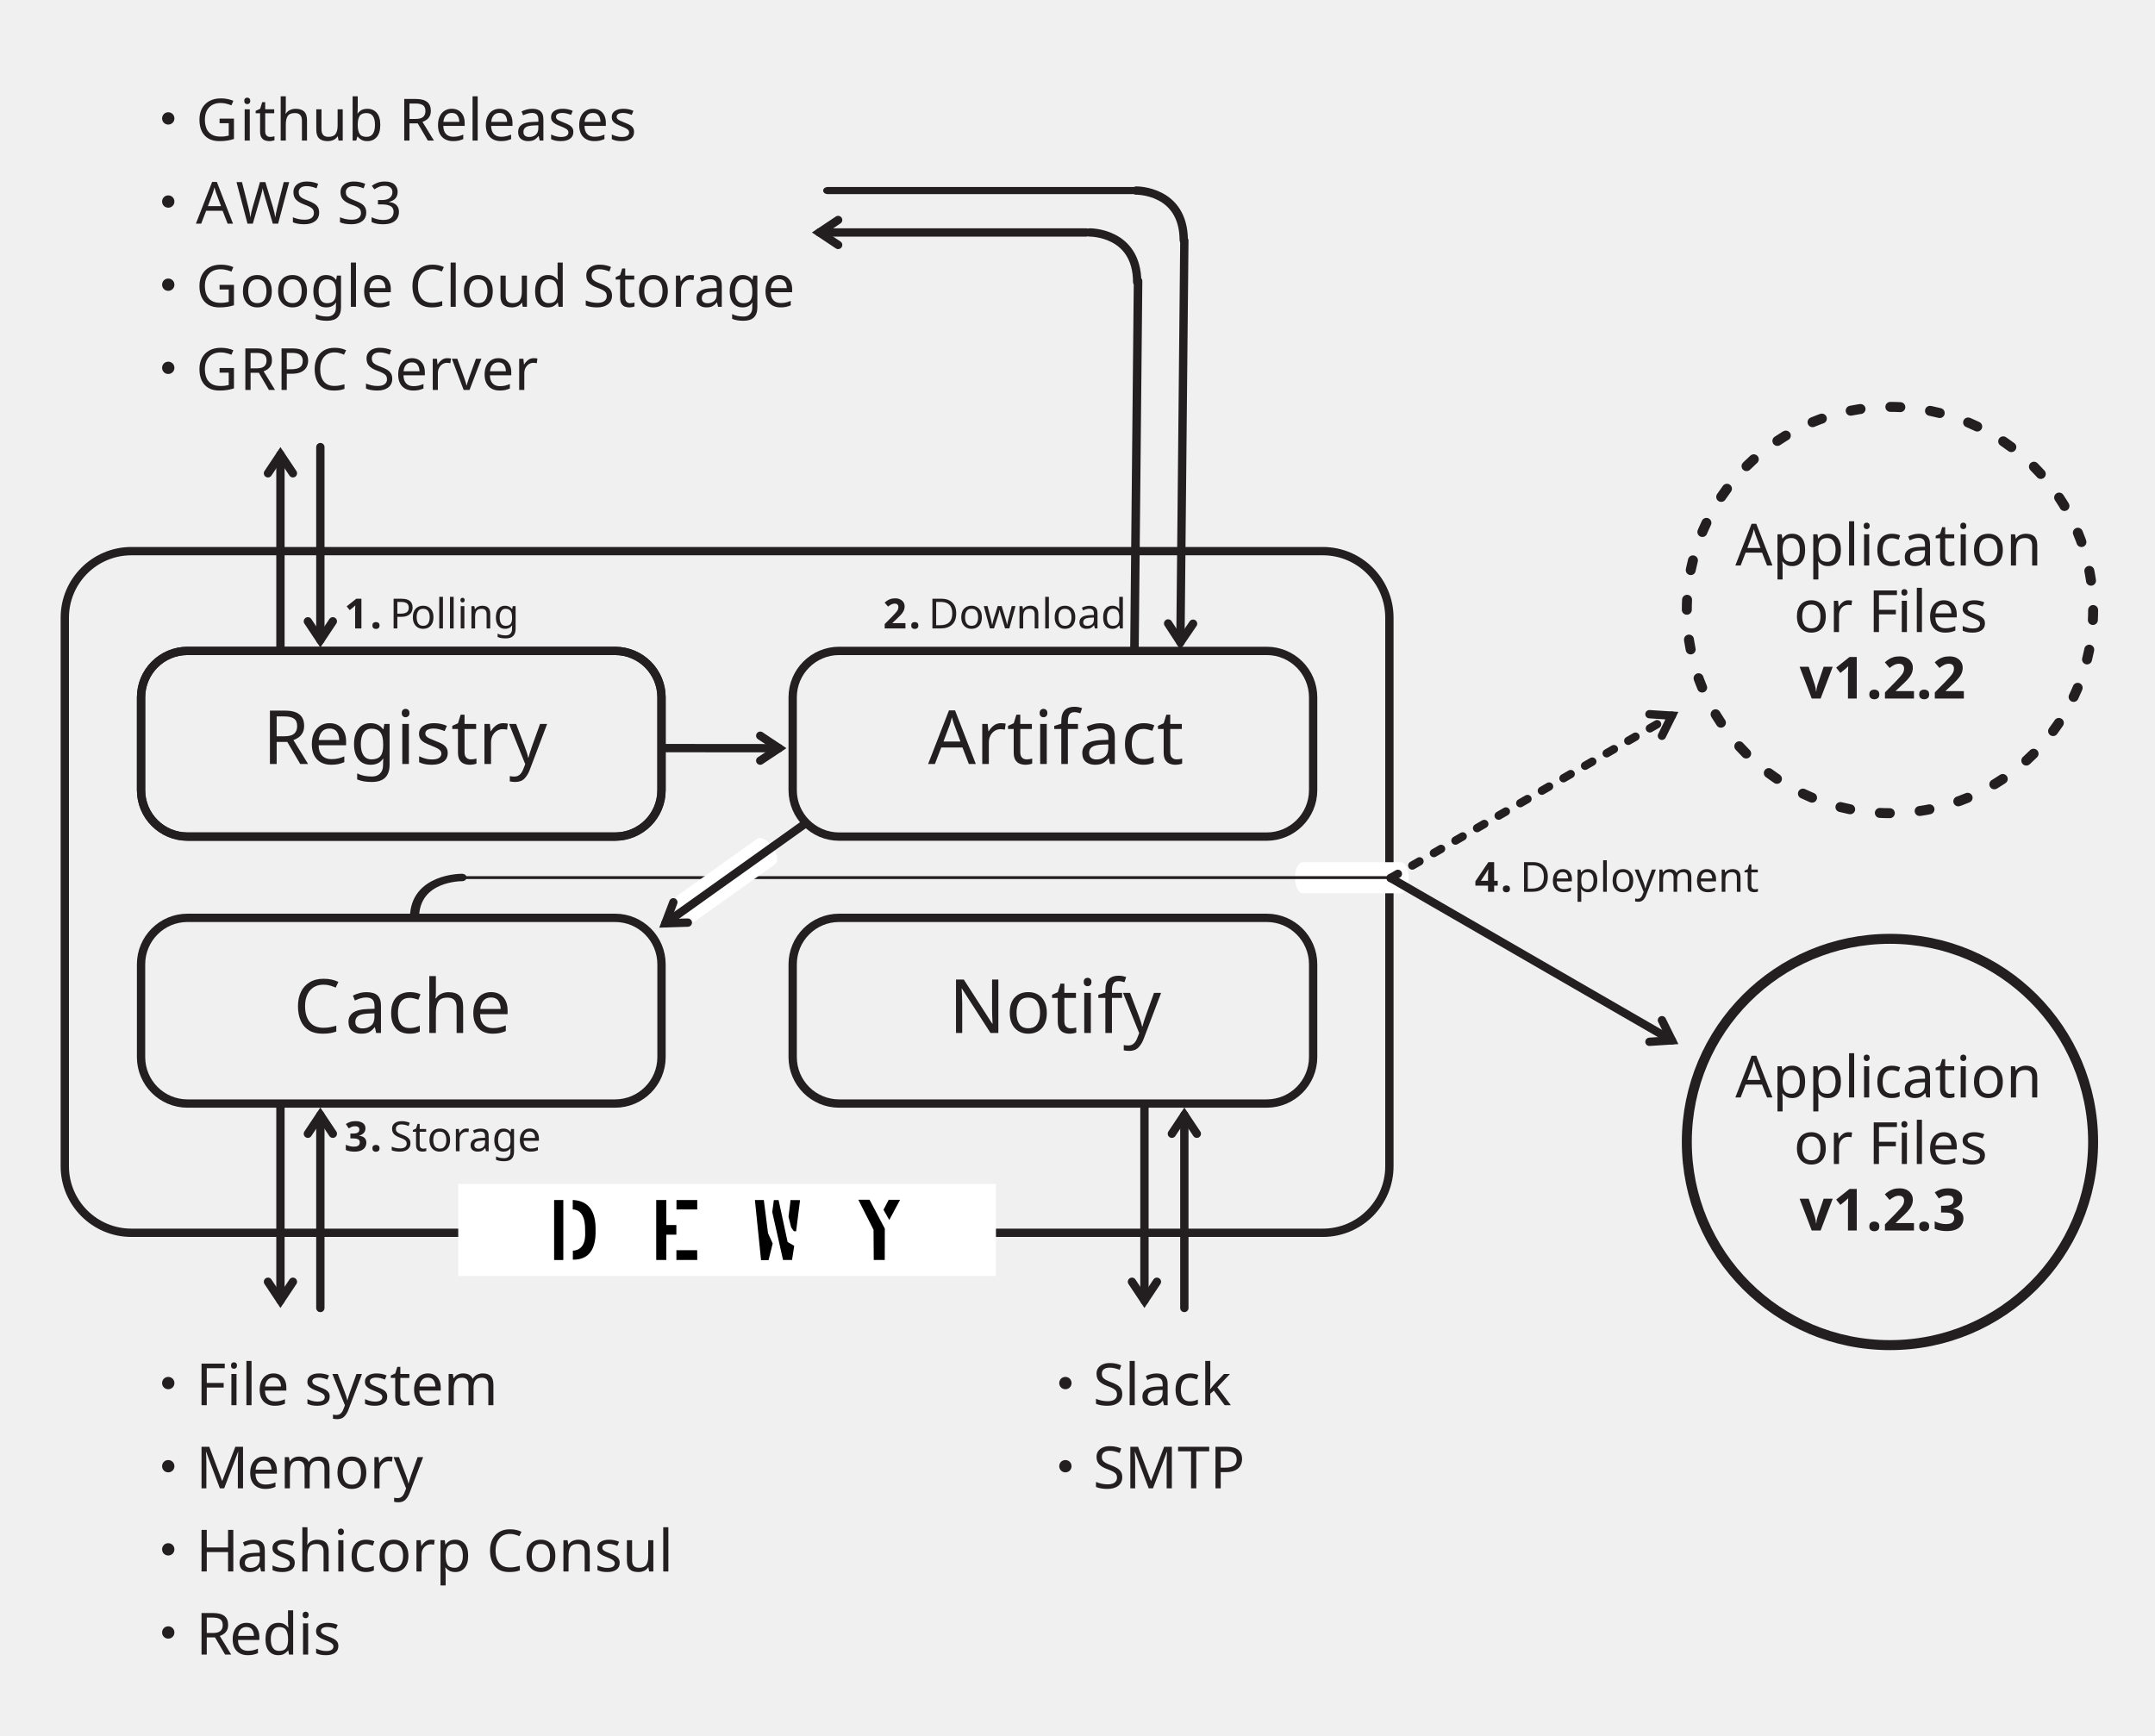
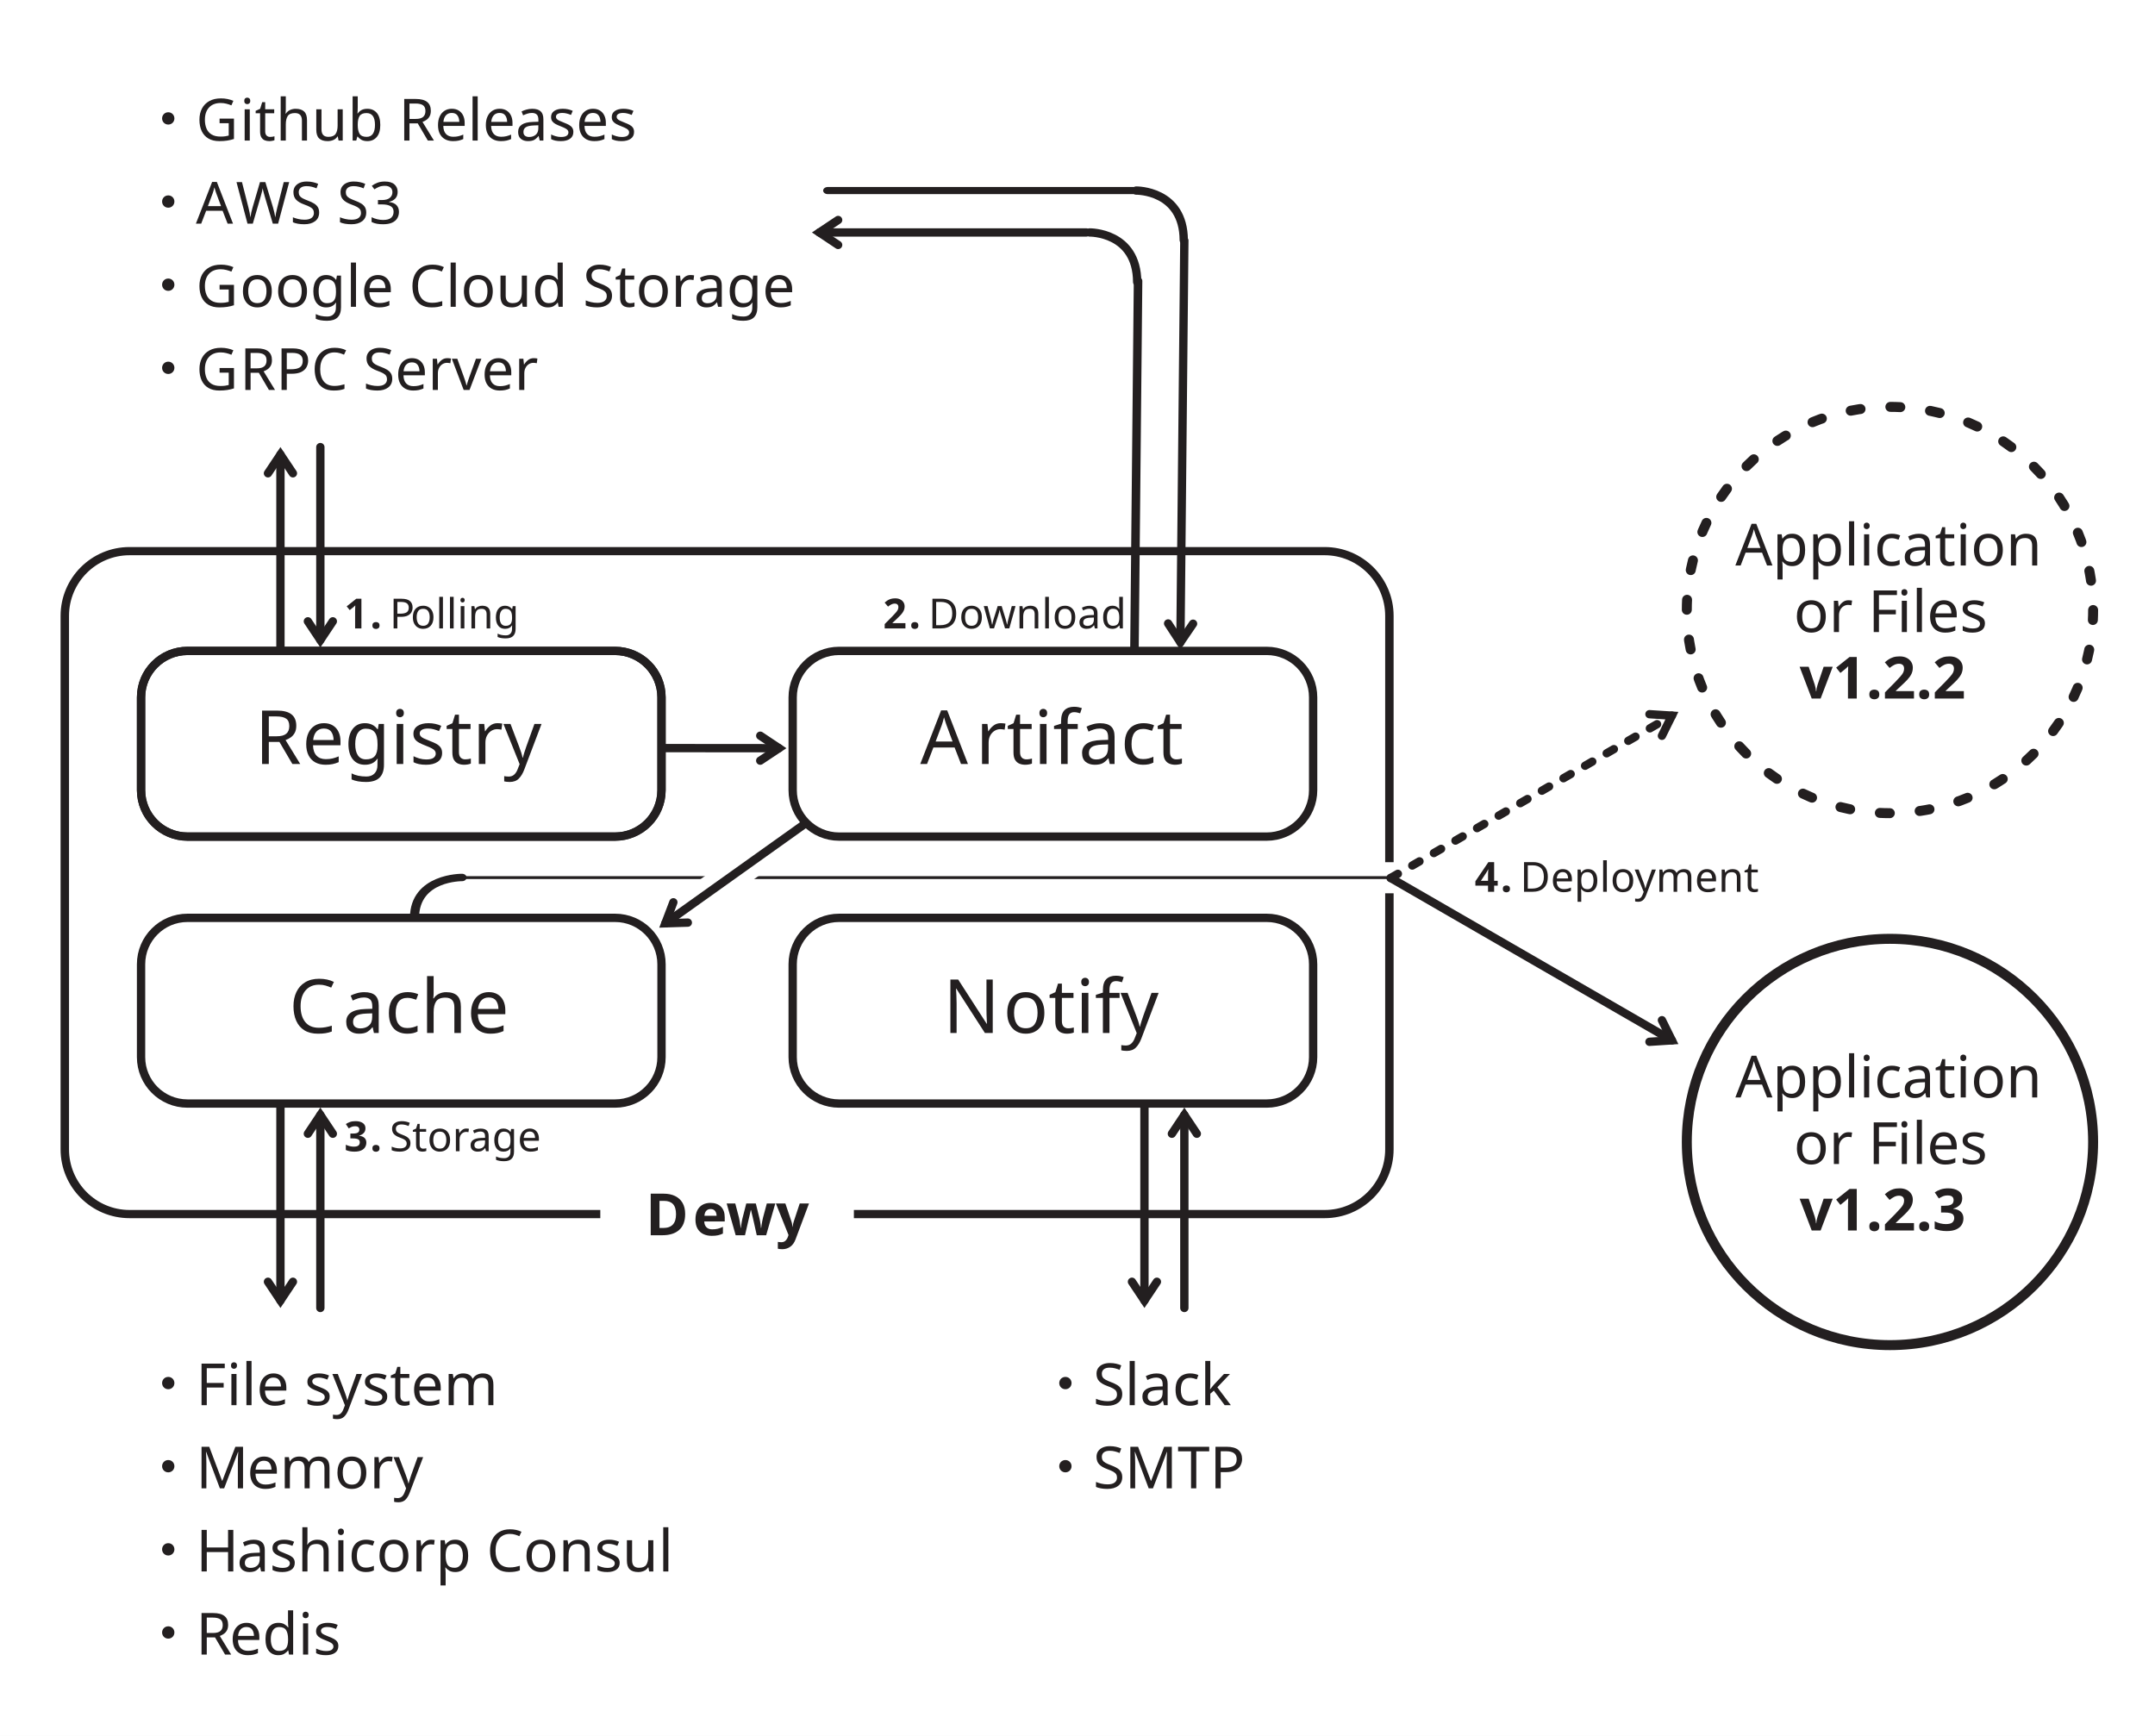
<svg xmlns="http://www.w3.org/2000/svg" width="100%" height="100%" viewBox="0 0 1080 870" version="1.1" xml:space="preserve" style="fill-rule:evenodd;clip-rule:evenodd;stroke-linecap:round;stroke-linejoin:round;stroke-miterlimit:1.5;">
+   <g transform="matrix(0.997416,0,0,1.00105,1.86117,0.128645)">
+     <rect x="-1.866" y="-0.129" width="1082.8" height="869.085" style="fill:white;" />
+   </g>
  <g transform="matrix(1,0,0,1,-9.22245,-78.3116)">
    <g>
      <g transform="matrix(1,0,0,1,691.874,-235.741)">
        <circle cx="264.523" cy="619.785" r="101.813" style="fill:none;stroke:rgb(35,31,32);stroke-width:5px;stroke-dasharray:5,15,0,0,0,0;" />
      </g>
      <g transform="matrix(1,0,0,1,817.469,291.23)">
        <text x="61.432px" y="70.506px" style="font-family:'AvenirNext-Medium', 'Avenir Next', sans-serif;font-weight:500;font-size:29.167px;fill:rgb(35,31,32);">Application</text>
        <text x="90.686px" y="103.839px" style="font-family:'AvenirNext-Medium', 'Avenir Next', sans-serif;font-weight:500;font-size:29.167px;fill:rgb(35,31,32);">or F<tspan x="142.37px 149.924px " y="103.839px 103.839px ">il</tspan>es</text>
        <g transform="matrix(29.1667,0,0,29.1667,184.209,137.173)">
                </g>
        <text x="93.647px" y="137.173px" style="font-family:'AvenirNext-Bold', 'Avenir Next', sans-serif;font-weight:700;font-size:29.167px;fill:rgb(35,31,32);">v1.2.2</text>
      </g>
    </g>
    <g transform="matrix(1,0,0,1,-3.20481,0)">
      <g transform="matrix(1,0,0,1,695.079,30.8613)">
        <circle cx="264.523" cy="619.785" r="101.813" style="fill:none;stroke:rgb(35,31,32);stroke-width:5px;" />
      </g>
      <g transform="matrix(1,0,0,1,820.674,557.832)">
        <text x="61.432px" y="70.506px" style="font-family:'AvenirNext-Medium', 'Avenir Next', sans-serif;font-weight:500;font-size:29.167px;fill:rgb(35,31,32);">Application</text>
        <text x="90.686px" y="103.839px" style="font-family:'AvenirNext-Medium', 'Avenir Next', sans-serif;font-weight:500;font-size:29.167px;fill:rgb(35,31,32);">or F<tspan x="142.37px 149.924px " y="103.839px 103.839px ">il</tspan>es</text>
        <g transform="matrix(29.1667,0,0,29.1667,184.209,137.173)">
                </g>
        <text x="93.647px" y="137.173px" style="font-family:'AvenirNext-Bold', 'Avenir Next', sans-serif;font-weight:700;font-size:29.167px;fill:rgb(35,31,32);">v1.2.3</text>
      </g>
    </g>
  </g>
  <g transform="matrix(1,0,0,1,364.632,311.462)">
-     <g transform="matrix(37.5,0,0,37.5,225.592,71.4449)">
-         </g>
-     <text x="100.492px" y="71.445px" style="font-family:'AvenirNext-Medium', 'Avenir Next', sans-serif;font-weight:500;font-size:37.5px;fill:rgb(35,31,32);">Artifact</text>
+     <g transform="matrix(37.5,0,0,37.5,229.53,71.4449)">
+         </g>
+     <text x="96.555px" y="71.445px" style="font-family:'AvenirNext-Medium', 'Avenir Next', sans-serif;font-weight:500;font-size:37.5px;fill:rgb(35,31,32);">A<tspan x="124.342px 139.042px 152.505px 163.342px 176.092px 197.542px 217.192px " y="71.445px 71.445px 71.445px 71.445px 71.445px 71.445px 71.445px ">rtifact</tspan>
+     </text>
  </g>
  <g transform="matrix(1,0,0,1,200.745,-46.6365)">
    <path d="M457.345,396.125L457.345,442.657C457.345,455.498 446.92,465.923 434.079,465.923L219.78,465.923C206.939,465.923 196.513,455.498 196.513,442.657L196.513,396.125C196.513,383.284 206.939,372.859 219.78,372.859L434.079,372.859C446.92,372.859 457.345,383.284 457.345,396.125Z" style="fill:none;stroke:rgb(35,31,32);stroke-width:4.17px;" />
  </g>
  <g transform="matrix(1,0,0,1,26.7175,311.462)">
-     <g transform="matrix(37.5,0,0,37.5,243.859,71.4449)">
-         </g>
-     <text x="104.921px" y="71.445px" style="font-family:'AvenirNext-Medium', 'Avenir Next', sans-serif;font-weight:500;font-size:37.5px;fill:rgb(35,31,32);">R<tspan x="127.496px 148.984px " y="71.445px 71.445px ">eg</tspan>istry</text>
+     <g transform="matrix(37.5,0,0,37.5,247.796,71.4449)">
+         </g>
+     <text x="100.984px" y="71.445px" style="font-family:'AvenirNext-Medium', 'Avenir Next', sans-serif;font-weight:500;font-size:37.5px;fill:rgb(35,31,32);">R<tspan x="124.684px 147.296px 172.121px 182.959px 200.734px 214.196px 228.896px " y="71.445px 71.445px 71.445px 71.445px 71.445px 71.445px 71.445px ">egistry</tspan>
+     </text>
  </g>
  <g transform="matrix(1,0,0,1,-125.822,-46.6365)">
    <path d="M457.345,396.125L457.345,442.657C457.345,455.498 446.92,465.923 434.079,465.923L219.78,465.923C206.939,465.923 196.513,455.498 196.513,442.657L196.513,396.125C196.513,383.284 206.939,372.859 219.78,372.859L434.079,372.859C446.92,372.859 457.345,383.284 457.345,396.125Z" style="fill:none;stroke:rgb(35,31,32);stroke-width:4.17px;" />
  </g>
  <g transform="matrix(1,0,0,1,-125.822,-46.6365)">
    <path d="M457.345,396.125L457.345,442.657C457.345,455.498 446.92,465.923 434.079,465.923L219.78,465.923C206.939,465.923 196.513,455.498 196.513,442.657L196.513,396.125C196.513,383.284 206.939,372.859 219.78,372.859L434.079,372.859C446.92,372.859 457.345,383.284 457.345,396.125Z" style="fill:none;stroke:rgb(35,31,32);stroke-width:4.17px;" />
  </g>
  <g transform="matrix(1,0,0,1,384.926,446.249)">
-     <g transform="matrix(37.5,0,0,37.5,194.948,71.4449)">
-         </g>
-     <text x="90.548px" y="71.445px" style="font-family:'AvenirNext-Medium', 'Avenir Next', sans-serif;font-weight:500;font-size:37.5px;fill:rgb(35,31,32);">Notify</text>
+     <g transform="matrix(37.5,0,0,37.5,197.761,71.4449)">
+         </g>
+     <text x="87.736px" y="71.445px" style="font-family:'AvenirNext-Medium', 'Avenir Next', sans-serif;font-weight:500;font-size:37.5px;fill:rgb(35,31,32);">N<tspan x="117.811px 141.811px 155.273px 166.111px 178.861px " y="71.445px 71.445px 71.445px 71.445px 71.445px ">otify</tspan>
+     </text>
  </g>
  <g transform="matrix(1,0,0,1,200.745,87.1496)">
    <path d="M457.345,396.125L457.345,442.657C457.345,455.498 446.92,465.923 434.079,465.923L219.78,465.923C206.939,465.923 196.513,455.498 196.513,442.657L196.513,396.125C196.513,383.284 206.939,372.859 219.78,372.859L434.079,372.859C446.92,372.859 457.345,383.284 457.345,396.125Z" style="fill:none;stroke:rgb(35,31,32);stroke-width:4.17px;" />
  </g>
  <g transform="matrix(1,0,0,1,54.609,446.249)">
-     <g transform="matrix(37.5,0,0,37.5,200.555,71.4449)">
-         </g>
-     <text x="92.442px" y="71.445px" style="font-family:'AvenirNext-Medium', 'Avenir Next', sans-serif;font-weight:500;font-size:37.5px;fill:rgb(35,31,32);">C<tspan x="118.317px 138.642px " y="71.445px 71.445px ">ac</tspan>he</text>
+     <g transform="matrix(37.5,0,0,37.5,202.805,71.4449)">
+         </g>
+     <text x="90.192px" y="71.445px" style="font-family:'AvenirNext-Medium', 'Avenir Next', sans-serif;font-weight:500;font-size:37.5px;fill:rgb(35,31,32);">C<tspan x="117.192px 138.642px 158.292px 181.317px " y="71.445px 71.445px 71.445px 71.445px ">ache</tspan>
+     </text>
  </g>
  <g transform="matrix(1,0,0,1,-125.822,87.1496)">
    <path d="M457.345,396.125L457.345,442.657C457.345,455.498 446.92,465.923 434.079,465.923L219.78,465.923C206.939,465.923 196.513,455.498 196.513,442.657L196.513,396.125C196.513,383.284 206.939,372.859 219.78,372.859L434.079,372.859C446.92,372.859 457.345,383.284 457.345,396.125Z" style="fill:none;stroke:rgb(35,31,32);stroke-width:4.17px;" />
  </g>
  <g transform="matrix(1,0,0,1,10.6051,4.67337)">
    <text x="59.129px" y="65.757px" style="font-family:'HiraginoSans-W5', 'Hiragino Sans', sans-serif;font-weight:500;font-size:29.167px;fill:rgb(35,31,32);">・</text>
    <text x="87.567px" y="65.757px" style="font-family:'AvenirNext-Medium', 'Avenir Next', sans-serif;font-weight:500;font-size:29.167px;fill:rgb(35,31,32);">G<tspan x="109.529px 116.354px 125.221px 141.525px 157.771px 175.592px 182.154px 198.983px 214.967px 221.821px 237.804px 252.883px 265.104px 281.088px " y="65.757px 65.757px 65.757px 65.757px 65.757px 65.757px 65.757px 65.757px 65.757px 65.757px 65.757px 65.757px 65.757px 65.757px ">ithub Releases</tspan>
    </text>
    <text x="59.129px" y="107.424px" style="font-family:'HiraginoSans-W5', 'Hiragino Sans', sans-serif;font-weight:500;font-size:29.167px;fill:rgb(35,31,32);">・</text>
    <text x="87.567px" y="107.424px" style="font-family:'AvenirNext-Medium', 'Avenir Next', sans-serif;font-weight:500;font-size:29.167px;fill:rgb(35,31,32);">A<tspan x="107.575px 135.663px 151.529px 158.092px 173.958px " y="107.424px 107.424px 107.424px 107.424px 107.424px ">WS S3</tspan>
    </text>
    <text x="59.129px" y="149.091px" style="font-family:'HiraginoSans-W5', 'Hiragino Sans', sans-serif;font-weight:500;font-size:29.167px;fill:rgb(35,31,32);">・</text>
    <text x="87.567px" y="149.091px" style="font-family:'AvenirNext-Medium', 'Avenir Next', sans-serif;font-weight:500;font-size:29.167px;fill:rgb(35,31,32);">G<tspan x="109.529px 126.592px 143.654px 161.358px 168.213px 184.196px 190.758px 210.679px 217.533px 234.596px 250.842px 268.633px 275.196px 291.063px 299.929px 316.992px 326.442px 341.521px 359.225px " y="149.091px 149.091px 149.091px 149.091px 149.091px 149.091px 149.091px 149.091px 149.091px 149.091px 149.091px 149.091px 149.091px 149.091px 149.091px 149.091px 149.091px 149.091px 149.091px ">oogle Cloud Storage</tspan>
    </text>
    <text x="59.129px" y="190.757px" style="font-family:'HiraginoSans-W5', 'Hiragino Sans', sans-serif;font-weight:500;font-size:29.167px;fill:rgb(35,31,32);">・</text>
    <g transform="matrix(29.1667,0,0,29.1667,252.008,190.757)">
        </g>
    <text x="87.567px" y="190.757px" style="font-family:'AvenirNext-Medium', 'Avenir Next', sans-serif;font-weight:500;font-size:29.167px;fill:rgb(35,31,32);">G<tspan x="109.529px 126.708px 143.333px 163.254px 169.817px 185.683px 201.667px 211.496px 225.467px 241.45px " y="190.757px 190.757px 190.757px 190.757px 190.757px 190.757px 190.757px 190.757px 190.757px 190.757px ">RPC Server</tspan>
    </text>
  </g>
  <g transform="matrix(1,0,0,1,113.387,256.107)">
    <text x="59.129px" y="58.845px" style="font-family:'AvenirNext-Bold', 'Avenir Next', sans-serif;font-weight:700;font-size:20.833px;fill:rgb(35,31,32);">1<tspan x="72.067px " y="58.845px ">.</tspan>
    </text>
    <g transform="matrix(20.8333,0,0,20.8333,144.004,58.8449)">
        </g>
    <text x="81.858px" y="58.845px" style="font-family:'AvenirNext-Medium', 'Avenir Next', sans-serif;font-weight:500;font-size:20.833px;fill:rgb(35,31,32);">P<tspan x="92.379px 104.567px 109.463px 114.358px 119.233px 130.838px " y="58.845px 58.845px 58.845px 58.845px 58.845px 58.845px ">olling</tspan>
    </text>
  </g>
  <g transform="matrix(1,0,0,1,383.417,256.107)">
    <text x="59.129px" y="58.845px" style="font-family:'AvenirNext-Bold', 'Avenir Next', sans-serif;font-weight:700;font-size:20.833px;fill:rgb(35,31,32);">2<tspan x="72.067px " y="58.845px ">.</tspan>
    </text>
    <g transform="matrix(20.8333,0,0,20.8333,177.65,58.8449)">
        </g>
    <text x="81.858px" y="58.845px" style="font-family:'AvenirNext-Medium', 'Avenir Next', sans-serif;font-weight:500;font-size:20.833px;fill:rgb(35,31,32);">D<tspan x="97.192px 109.379px 124.963px 136.567px 141.463px 153.65px 164.421px " y="58.845px 58.845px 58.845px 58.845px 58.845px 58.845px 58.845px ">ownload</tspan>
    </text>
  </g>
  <g transform="matrix(1,0,0,1,113.387,518.134)">
    <text x="59.129px" y="58.845px" style="font-family:'AvenirNext-Bold', 'Avenir Next', sans-serif;font-weight:700;font-size:20.833px;fill:rgb(35,31,32);">3<tspan x="72.067px " y="58.845px ">.</tspan>
    </text>
    <g transform="matrix(20.8333,0,0,20.8333,153.817,58.8449)">
        </g>
    <text x="81.858px" y="58.845px" style="font-family:'AvenirNext-Medium', 'Avenir Next', sans-serif;font-weight:500;font-size:20.833px;fill:rgb(35,31,32);">S<tspan x="93.192px 99.525px 111.713px 118.463px 129.233px 141.879px " y="58.845px 58.845px 58.845px 58.845px 58.845px 58.845px ">torage</tspan>
    </text>
  </g>
  <g transform="matrix(1,0,0,1,679.912,388.11)">
    <text x="59.129px" y="58.845px" style="font-family:'AvenirNext-Bold', 'Avenir Next', sans-serif;font-weight:700;font-size:20.833px;fill:rgb(35,31,32);">4<tspan x="72.067px " y="58.845px ">.</tspan>
    </text>
    <g transform="matrix(20.8333,0,0,20.8333,196.192,58.8449)">
        </g>
    <text x="81.858px" y="58.845px" style="font-family:'AvenirNext-Medium', 'Avenir Next', sans-serif;font-weight:500;font-size:20.833px;fill:rgb(35,31,32);">D<tspan x="97.192px 108.608px 121.296px 126.192px 138.379px 148.358px 166.317px 177.733px 189.338px " y="58.845px 58.845px 58.845px 58.845px 58.845px 58.845px 58.845px 58.845px 58.845px ">eployment</tspan>
    </text>
  </g>
  <g transform="matrix(1,0,0,1,10.6051,638.49)">
    <text x="59.129px" y="65.757px" style="font-family:'HiraginoSans-W5', 'Hiragino Sans', sans-serif;font-weight:500;font-size:29.167px;fill:rgb(35,31,32);">・</text>
    <text x="87.567px" y="65.757px" style="font-family:'AvenirNext-Medium', 'Avenir Next', sans-serif;font-weight:500;font-size:29.167px;fill:rgb(35,31,32);">F<tspan x="102.879px 109.704px 116.558px 132.542px 139.104px 151.325px 165.296px 177.517px 186.383px 202.367px " y="65.757px 65.757px 65.757px 65.757px 65.757px 65.757px 65.757px 65.757px 65.757px 65.757px ">ile system</tspan>
    </text>
    <text x="59.129px" y="107.424px" style="font-family:'HiraginoSans-W5', 'Hiragino Sans', sans-serif;font-weight:500;font-size:29.167px;fill:rgb(35,31,32);">・</text>
    <text x="87.567px" y="107.424px" style="font-family:'AvenirNext-Medium', 'Avenir Next', sans-serif;font-weight:500;font-size:29.167px;fill:rgb(35,31,32);">M<tspan x="113.175px 129.158px 154.3px 171.363px 181.192px " y="107.424px 107.424px 107.424px 107.424px 107.424px ">emory</tspan>
    </text>
    <text x="59.129px" y="149.091px" style="font-family:'HiraginoSans-W5', 'Hiragino Sans', sans-serif;font-weight:500;font-size:29.167px;fill:rgb(35,31,32);">・</text>
    <text x="87.567px" y="149.091px" style="font-family:'AvenirNext-Medium', 'Avenir Next', sans-serif;font-weight:500;font-size:29.167px;fill:rgb(35,31,32);">H<tspan x="108.1px 123.179px 135.4px 151.704px 158.529px 172.208px 189.271px 199.1px 216.863px 223.425px 243.346px 260.408px 276.654px 288.875px 305.121px " y="149.091px 149.091px 149.091px 149.091px 149.091px 149.091px 149.091px 149.091px 149.091px 149.091px 149.091px 149.091px 149.091px 149.091px 149.091px ">ashicorp Consul</tspan>
    </text>
    <text x="59.129px" y="190.757px" style="font-family:'HiraginoSans-W5', 'Hiragino Sans', sans-serif;font-weight:500;font-size:29.167px;fill:rgb(35,31,32);">・</text>
    <g transform="matrix(29.1667,0,0,29.1667,157.946,190.757)">
        </g>
    <text x="87.567px" y="190.757px" style="font-family:'AvenirNext-Medium', 'Avenir Next', sans-serif;font-weight:500;font-size:29.167px;fill:rgb(35,31,32);">R<tspan x="104.396px 120.379px 138.171px 144.996px " y="190.757px 190.757px 190.757px 190.757px ">edis</tspan>
    </text>
  </g>
  <g transform="matrix(1,0,0,1,460.219,638.49)">
    <text x="59.129px" y="65.757px" style="font-family:'HiraginoSans-W5', 'Hiragino Sans', sans-serif;font-weight:500;font-size:29.167px;fill:rgb(35,31,32);">・</text>
    <text x="87.567px" y="65.757px" style="font-family:'AvenirNext-Medium', 'Avenir Next', sans-serif;font-weight:500;font-size:29.167px;fill:rgb(35,31,32);">S<tspan x="103.433px 110.288px 125.367px 139.046px " y="65.757px 65.757px 65.757px 65.757px ">lack</tspan>
    </text>
    <text x="59.129px" y="107.424px" style="font-family:'HiraginoSans-W5', 'Hiragino Sans', sans-serif;font-weight:500;font-size:29.167px;fill:rgb(35,31,32);">・</text>
    <g transform="matrix(29.1667,0,0,29.1667,162.263,107.424)">
        </g>
    <text x="87.567px" y="107.424px" style="font-family:'AvenirNext-Medium', 'Avenir Next', sans-serif;font-weight:500;font-size:29.167px;fill:rgb(35,31,32);">S<tspan x="103.433px 129.042px 144.908px " y="107.424px 107.424px 107.424px ">MTP</tspan>
    </text>
  </g>
-   <g transform="matrix(0.948006,0,0,0.947143,-103.513,-36.4139)">
-     <path d="M843.689,365.313L843.689,655.541C843.689,674.987 827.916,690.774 808.488,690.774L178.646,690.774C159.218,690.774 143.444,674.987 143.444,655.541L143.444,365.313C143.444,345.867 159.218,330.079 178.646,330.079L808.488,330.079C827.916,330.079 843.689,345.867 843.689,365.313Z" style="fill:none;stroke:rgb(35,31,32);stroke-width:4.4px;" />
-   </g>
-   <g transform="matrix(1,0,0,1,-123.267,-59.2254)">
-     <g>
-       <rect x="352.918" y="652.587" width="269.48" height="46.127" style="fill:white;" />
-       <g transform="matrix(0.857906,0,0,0.857565,94.1812,420.405)">
-         <g transform="matrix(1,0,0,1,368.479,315.206)">
-           <path d="M0,-35.086C9.063,-34.633 13.508,-28.773 13.336,-17.508C13.617,-5.883 9.195,-0.109 0.07,-0.188L0.07,-5.438C5.305,-5.797 7.695,-9.672 7.242,-17.063C7.367,-25.203 4.953,-29.367 0,-29.555L0,-35.086ZM-10.875,-35.039L-5.508,-35.039L-5.508,0L-10.875,0L-10.875,-35.039Z" style="fill-rule:nonzero;" />
-         </g>
-         <g transform="matrix(1,0,0,1,429.084,315.183)">
-           <path d="M0,-35.016L12.117,-35.016L12.117,-29.532L0,-29.532L0,-35.016ZM-0.047,-5.696L12.07,-5.696L12.117,-1.711L12.117,0L6.867,0L6.234,-0.024L5.25,0L-0.047,0L-0.047,-5.696ZM-11.836,-35.016L-5.953,-35.016L-5.953,-20.414L-0.07,-20.414L-0.07,-14.789L-5.953,-14.789L-5.953,0L-11.836,0L-11.836,-35.016Z" style="fill-rule:nonzero;" />
-         </g>
-         <g transform="matrix(1,0,0,1,501.266,315.207)">
-           <path d="M0,-34.993L-2.297,-16.805L-3.609,-16.805L-5.203,-19.102L-6.727,-25.243L-5.555,-35.04L0,-34.993ZM-9.938,-0.024L-4.688,-0.024L-3.398,-8.251L-7.266,-10.548L-12.539,-35.016L-15.305,-35.016L-16.242,-28.055L-9.938,-0.024ZM-18.703,-15.634L-15.984,-9.657L-18.398,0.07L-22.781,0.07L-26.367,-35.04L-21.164,-35.063L-18.703,-15.634Z" style="fill-rule:nonzero;" />
-         </g>
-         <g transform="matrix(1,0,0,1,553.059,315.183)">
-           <path d="M0,-35.18L6.633,-35.157L0.328,-23.344L-3.047,-29.344L0,-35.18ZM-17.742,-35.18L-11.18,-35.18L-2.273,-18.305L-2.32,0L-8.742,0L-8.859,-17.649L-17.742,-35.18Z" style="fill-rule:nonzero;" />
-         </g>
-       </g>
+   <g transform="matrix(0.948006,0,0,0.921137,-103.513,-27.8298)">
+     <path d="M843.689,365.313L843.689,655.541C843.689,674.987 828.349,690.774 809.454,690.774L177.679,690.774C158.784,690.774 143.444,674.987 143.444,655.541L143.444,365.313C143.444,345.867 158.784,330.079 177.679,330.079L809.454,330.079C828.349,330.079 843.689,345.867 843.689,365.313Z" style="fill:none;stroke:rgb(35,31,32);stroke-width:4.46px;" />
+   </g>
+   <g transform="matrix(1,0,0,1,0,-8)">
+     <g transform="matrix(0.471595,0,0,1,134.414,-59.2254)">
+       <g>
+         <rect x="352.918" y="652.587" width="269.48" height="46.127" style="fill:white;" />
+       </g>
+     </g>
+     <g transform="matrix(1,0,0,1,252.838,561.931)">
+       <g transform="matrix(29.1667,0,0,29.1667,152.459,65.1449)">
+             </g>
+       <text x="70.647px" y="65.145px" style="font-family:'AvenirNext-DemiBold', 'Avenir Next', sans-serif;font-weight:600;font-size:29.167px;fill:rgb(35,31,32);">D<tspan x="94.388px 112.588px 137.497px " y="65.145px 65.145px 65.145px ">ewy</tspan>
+       </text>
    </g>
  </g>
  <g transform="matrix(1,0,0,1,-64.2225,-72.3116)">
    <g transform="matrix(0.99948,-0.0322396,0.0322396,0.99948,-12.6875,6.80799)">
      <g transform="matrix(0.99948,0.0322396,-0.0322396,0.99948,74.7581,67.9491)">
        <path d="M134.297,237.204L140.547,227.829L146.797,237.204" style="fill:none;stroke:rgb(35,31,32);stroke-width:4.17px;stroke-linejoin:miter;stroke-miterlimit:10;" />
        <path d="M140.547,324.526L140.547,227.829" style="fill:none;stroke:rgb(35,31,32);stroke-width:4.17px;" />
      </g>
    </g>
    <g transform="matrix(0.99948,-0.0322396,0.0322396,0.99948,7.31254,6.80799)">
      <g transform="matrix(0.99948,0.0322396,-0.0322396,0.99948,54.7685,67.3043)">
        <path d="M154.297,311.395L160.547,320.77L166.797,311.395" style="fill:none;stroke:rgb(35,31,32);stroke-width:4.17px;stroke-linejoin:miter;stroke-miterlimit:10;" />
        <path d="M160.547,320.77L160.547,224.073" style="fill:none;stroke:rgb(35,31,32);stroke-width:4.17px;" />
      </g>
    </g>
  </g>
  <g transform="matrix(1,0,0,1,-64.2225,-70.3116)">
    <g transform="matrix(0.99948,-0.0322396,0.0322396,0.99948,-12.6875,335.808)">
      <g transform="matrix(0.99948,0.0322396,-0.0322396,0.99948,85.4294,-262.879)">
        <path d="M134.297,642.395L140.547,651.77L146.797,642.395" style="fill:none;stroke:rgb(35,31,32);stroke-width:4.17px;stroke-linejoin:miter;stroke-miterlimit:10;" />
        <path d="M140.547,651.77L140.547,555.073" style="fill:none;stroke:rgb(35,31,32);stroke-width:4.17px;" />
      </g>
    </g>
    <g transform="matrix(0.99948,-0.0322396,0.0322396,0.99948,7.31254,335.808)">
      <g transform="matrix(0.99948,0.0322396,-0.0322396,0.99948,65.4398,-263.524)">
        <path d="M154.297,568.204L160.547,558.829L166.797,568.204" style="fill:none;stroke:rgb(35,31,32);stroke-width:4.17px;stroke-linejoin:miter;stroke-miterlimit:10;" />
        <path d="M160.547,655.526L160.547,558.829" style="fill:none;stroke:rgb(35,31,32);stroke-width:4.17px;" />
      </g>
    </g>
  </g>
  <g transform="matrix(1,0,0,1,368.778,-70.3116)">
    <g transform="matrix(0.99948,-0.0322396,0.0322396,0.99948,-12.6875,335.808)">
      <g transform="matrix(0.99948,0.0322396,-0.0322396,0.99948,-347.345,-276.839)">
        <path d="M567.297,642.395L573.547,651.77L579.797,642.395" style="fill:none;stroke:rgb(35,31,32);stroke-width:4.17px;stroke-linejoin:miter;stroke-miterlimit:10;" />
        <path d="M573.547,651.77L573.547,555.073" style="fill:none;stroke:rgb(35,31,32);stroke-width:4.17px;" />
      </g>
    </g>
    <g transform="matrix(0.99948,-0.0322396,0.0322396,0.99948,7.31254,335.808)">
      <g transform="matrix(0.99948,0.0322396,-0.0322396,0.99948,-367.335,-277.483)">
        <path d="M587.297,568.204L593.547,558.829L599.797,568.204" style="fill:none;stroke:rgb(35,31,32);stroke-width:4.17px;stroke-linejoin:miter;stroke-miterlimit:10;" />
        <path d="M593.547,655.526L593.547,558.829" style="fill:none;stroke:rgb(35,31,32);stroke-width:4.17px;" />
      </g>
    </g>
  </g>
  <g transform="matrix(0.0186336,0.999497,-0.604561,0.0317156,569.469,157.68)">
    <g transform="matrix(0.0524356,-1.65248,0.999526,0.0308072,-187.466,936.177)">
      <path d="M381.006,368.724L390.376,374.982L380.995,381.224" style="fill:none;stroke:rgb(35,31,32);stroke-width:4.17px;stroke-linejoin:miter;stroke-miterlimit:10;" />
      <path d="M333.372,374.932C333.372,374.932 377.128,374.97 390.376,374.982" style="fill:none;stroke:rgb(35,31,32);stroke-width:4.17px;" />
    </g>
  </g>
  <g transform="matrix(0.0158102,0.99948,-0.490141,0.0322396,844.108,222.446)">
    <path d="M204.77,396.838L208.008,296.437" style="fill:none;stroke:white;stroke-width:15.57px;" />
  </g>
  <g transform="matrix(3.93314,-0.0103982,0.0408997,0.999946,-1411.19,269.591)">
    <path d="M533.972,175.818L416.138,174.593" style="fill:none;stroke:rgb(35,31,32);stroke-width:1.44px;" />
  </g>
  <g transform="matrix(-0.593071,-0.80466,0.380388,-0.310778,354.524,714.781)">
    <path d="M204.77,396.838L208.008,296.437" style="fill:none;stroke:white;stroke-width:15.57px;" />
  </g>
  <g transform="matrix(-0.603684,-0.797094,0.709416,-0.545347,245.665,792.389)">
    <g transform="matrix(-0.609538,0.890918,-0.79292,-0.674742,778.043,315.791)">
      <path d="M344.71,462.393L333.449,462.746L337.454,452.214" style="fill:none;stroke:rgb(35,31,32);stroke-width:4.17px;stroke-linejoin:miter;stroke-miterlimit:10;" />
      <path d="M403.572,412.754C403.572,412.754 347.31,452.863 333.449,462.746" style="fill:none;stroke:rgb(35,31,32);stroke-width:4.17px;" />
    </g>
  </g>
  <g transform="matrix(1,0,0,1,-9.22245,-67.528)">
    <g transform="matrix(-0.453464,0.892293,-1.45077,-0.800374,1374.75,642.465)">
      <g transform="matrix(-0.482895,-0.538353,0.875301,-0.273591,156.164,892.435)">
        <path d="M832.898,511.303L837.892,521.404L826.648,522.129" style="fill:none;stroke:rgb(35,31,32);stroke-width:4.17px;stroke-linejoin:miter;stroke-miterlimit:10;" />
        <path d="M696.955,440.033C696.955,440.033 816.511,509.059 837.892,521.404" style="fill:none;stroke:rgb(35,31,32);stroke-width:4.17px;" />
      </g>
    </g>
    <g transform="matrix(0.546017,0.838857,-1.41853,0.856214,1157.29,-3.98927)">
      <g transform="matrix(0.516585,-0.506113,0.85585,0.329432,-531.869,604.615)">
        <path d="M826.648,357.938L837.892,358.663L832.898,368.763" style="fill:none;stroke:rgb(35,31,32);stroke-width:4.17px;stroke-linejoin:miter;stroke-miterlimit:10;" />
        <path d="M696.955,440.033C696.955,440.033 816.511,371.008 837.892,358.663" style="fill:none;stroke:rgb(35,31,32);stroke-width:4.17px;stroke-dasharray:4.17,8.33,0,0,0,0;" />
      </g>
    </g>
  </g>
  <g transform="matrix(1,0,0,1,12.1301,-59.4353)">
    <path d="M533.962,175.942C533.962,175.942 557.673,175.586 557.78,200.775" style="fill:none;stroke:rgb(35,31,32);stroke-width:4.17px;" />
  </g>
  <g transform="matrix(-1,0,0,0.811663,765.51,296.973)">
    <path d="M533.962,175.942C533.962,175.942 557.673,175.586 557.78,200.775" style="fill:none;stroke:rgb(35,31,32);stroke-width:4.58px;" />
  </g>
  <g transform="matrix(1,0,0,1,35.4681,-80.4353)">
    <path d="M533.962,175.942C533.962,175.942 557.673,175.586 557.78,200.775" style="fill:none;stroke:rgb(35,31,32);stroke-width:4.17px;" />
  </g>
  <g transform="matrix(1,0,0,1,44.217,-70.3116)">
    <g transform="matrix(0.999995,0.000546965,0.000546965,0.944131,-31.9436,21.793)">
      <path d="M557.969,200.22L556.053,395.994" style="fill:none;stroke:rgb(35,31,32);stroke-width:4.28px;" />
    </g>
    <g transform="matrix(1,-0.000463924,-0.000463924,1.04739,-8.54879,-18.5336)">
      <g transform="matrix(0.999996,0.000442933,0.000442933,0.954757,-35.6287,84.8097)">
        <path d="M597.918,312.587L591.576,321.9L585.419,312.464" style="fill:none;stroke:rgb(35,31,32);stroke-width:4.17px;stroke-linejoin:miter;stroke-miterlimit:10;" />
        <path d="M593.547,120.603C593.547,120.603 591.849,294.041 591.576,321.9" style="fill:none;stroke:rgb(35,31,32);stroke-width:4.17px;" />
      </g>
    </g>
  </g>
  <g transform="matrix(1.16676,-0.0103982,0.0121328,0.999946,-80.743,-53.7497)">
    <g transform="matrix(0.85698,0.0089115,-0.0103982,0.999946,68.6363,54.4664)">
      <path d="M420.04,122.756L410.665,116.506L420.04,110.256" style="fill:none;stroke:rgb(35,31,32);stroke-width:4.17px;stroke-linejoin:miter;stroke-miterlimit:10;" />
      <path d="M544.408,116.506L410.665,116.506" style="fill:none;stroke:rgb(35,31,32);stroke-width:4.17px;" />
    </g>
  </g>
  <g transform="matrix(1.30432,-0.0103982,0.0135633,0.999946,-130.283,-74.7497)">
    <path d="M533.972,175.818L416.138,174.593" style="fill:none;stroke:rgb(35,31,32);stroke-width:3.58px;" />
  </g>
</svg>
